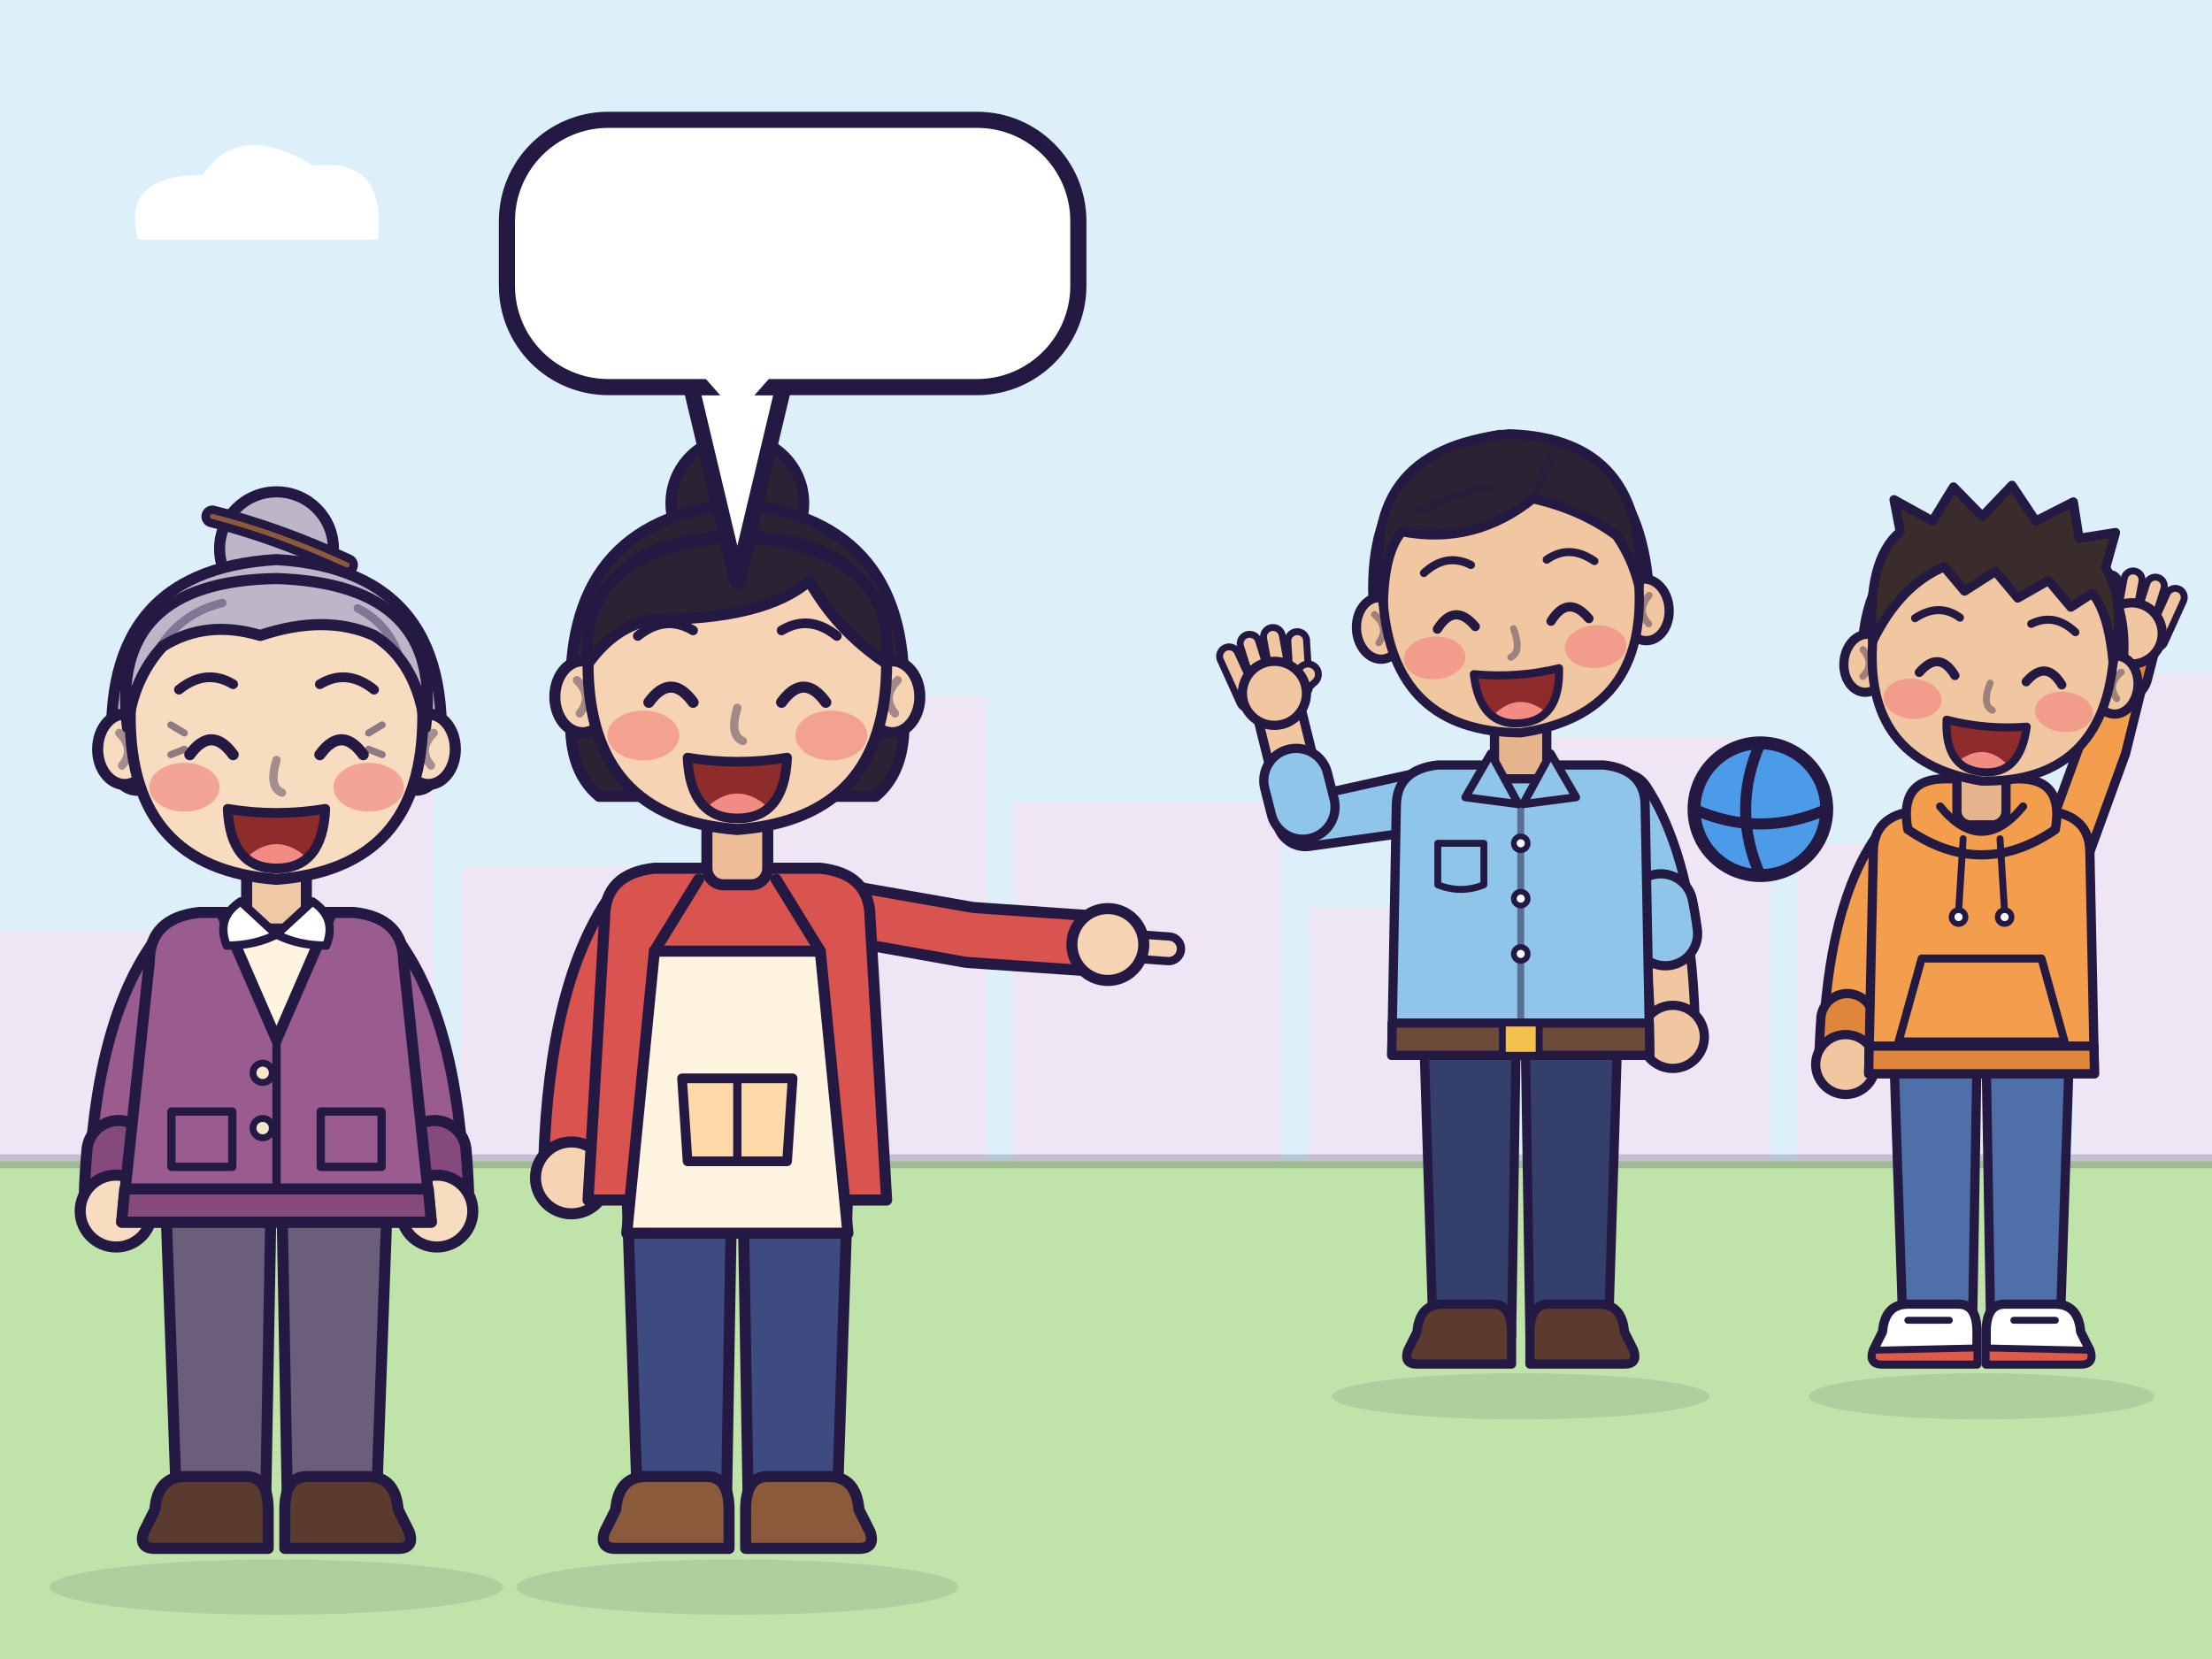
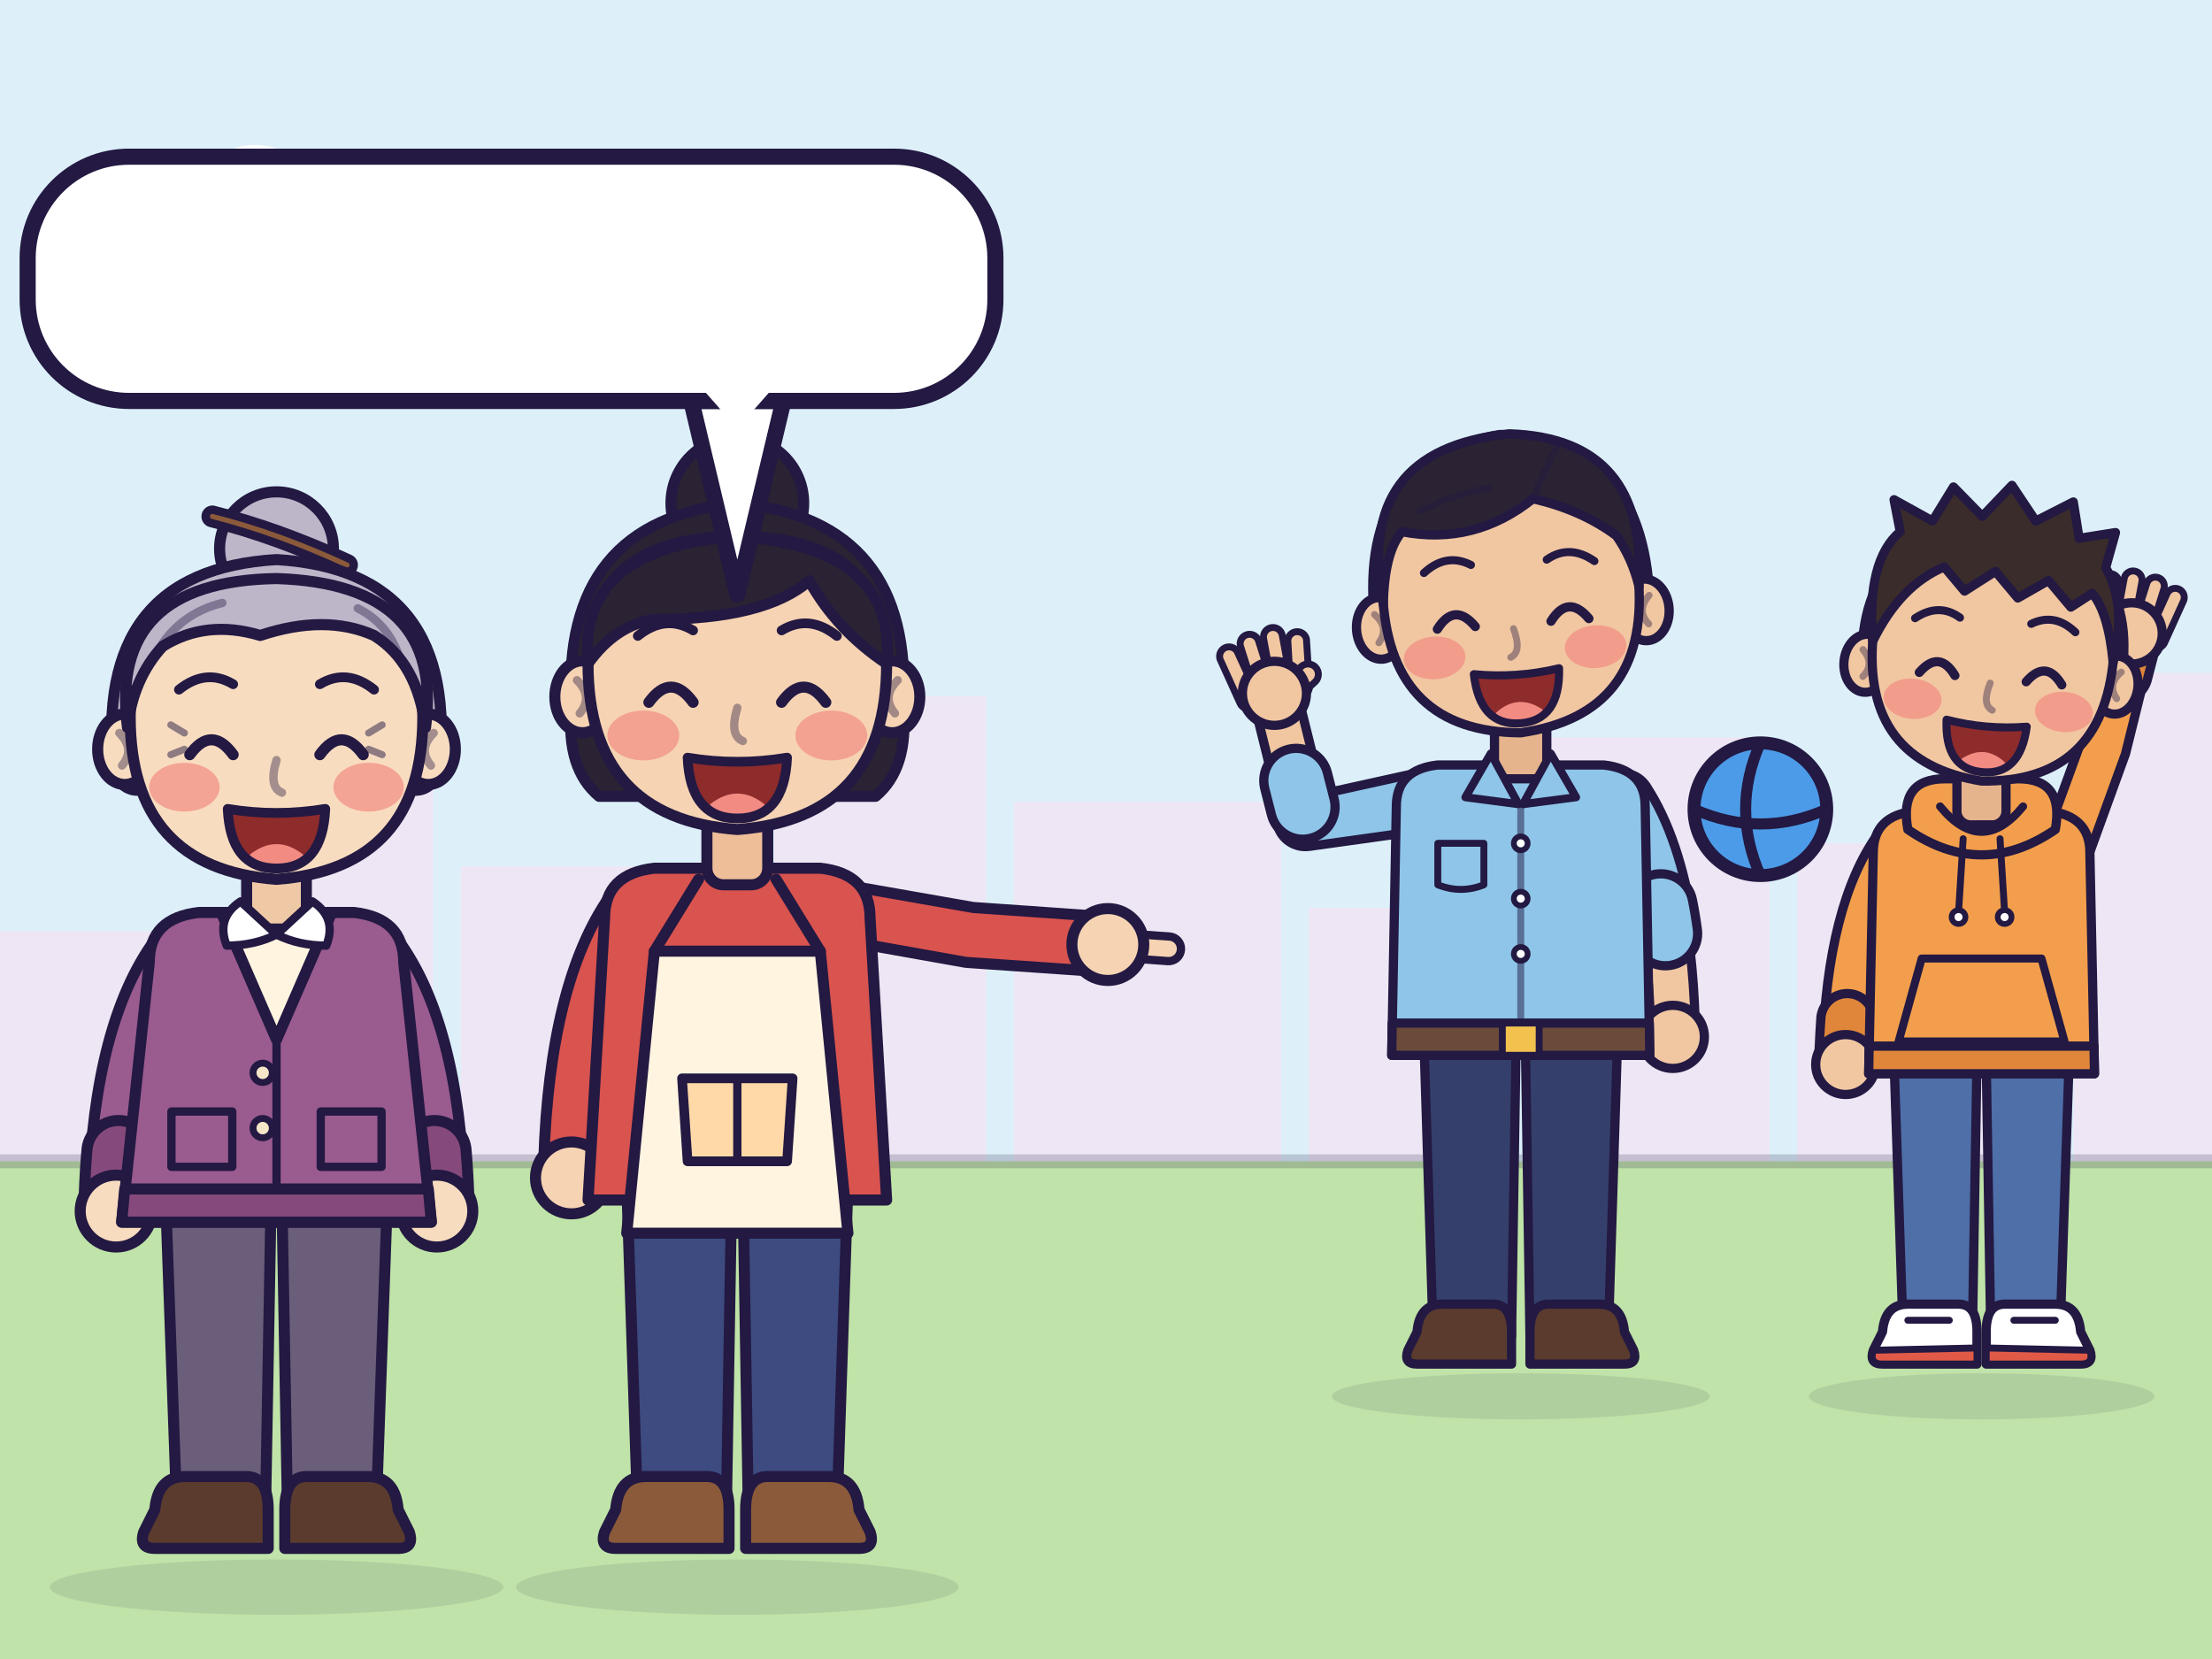
- <svg xmlns="http://www.w3.org/2000/svg" viewBox="0 0 480 360" role="img" aria-label="Mom points at Dad and Big Brother playing ball: &quot;他们！&quot;">
+ <svg xmlns="http://www.w3.org/2000/svg" viewBox="0 0 480 360" role="img" aria-label="Mom points at Dad and Big Brother playing ball: &quot;他们在玩儿。&quot;">
  <g stroke="#231942" stroke-width="3.5" stroke-linejoin="round" stroke-linecap="round">
    <rect x="0" y="0" width="480" height="360" fill="#DDF0FA" stroke="none" />
    <rect x="0" y="202" width="48" height="50" fill="#EEE6F4" stroke="none" />
    <rect x="54" y="165" width="40" height="87" fill="#EEE6F4" stroke="none" />
    <rect x="100" y="188" width="62" height="64" fill="#EEE6F4" stroke="none" />
    <rect x="168" y="151" width="46" height="101" fill="#EEE6F4" stroke="none" />
    <rect x="220" y="174" width="58" height="78" fill="#EEE6F4" stroke="none" />
    <rect x="284" y="197" width="44" height="55" fill="#EEE6F4" stroke="none" />
    <rect x="334" y="160" width="50" height="92" fill="#EEE6F4" stroke="none" />
    <rect x="390" y="183" width="54" height="69" fill="#EEE6F4" stroke="none" />
    <rect x="450" y="146" width="30" height="106" fill="#EEE6F4" stroke="none" />
    <rect x="0" y="252" width="480" height="108" fill="#BFE3A8" stroke="none" />
    <path d="M0 252L480 252" fill="none" stroke-width="3" opacity="0.2" />
    <path d="M30 52Q26 38 44 38Q52 26 68 36Q84 34 82 52Z" fill="#FFFFFF" stroke="none" />
    <g transform="translate(382 190) scale(0.8 0.8)">
      <g class="prop p-ball bob">
        <circle cx="0" cy="-18" r="18" fill="#4C9BE8" />
        <path d="M-18-18Q0-10 18-18" fill="none" stroke-width="3" />
        <path d="M0-36Q-8-18 0 0" fill="none" stroke-width="3" />
      </g>
    </g>
    <g transform="translate(60 336) scale(0.6 0.6)">
      <g class="char c-1 ch-nainai">
        <g transform="translate(-150 -432)">
          <ellipse class="shadow" cx="150" cy="446" rx="82" ry="10" fill="#231942" stroke="none" opacity="0.1" />
          <g class="figure" stroke="#231942" stroke-width="4" stroke-linejoin="round" stroke-linecap="round">
            <g class="legs">
              <path d="M110 308L148 308L146 420L114 420Z" fill="#6B5E7A" />
              <path d="M190 308L152 308L154 420L186 420Z" fill="#6B5E7A" />
              <path d="M147 418Q147 406 139 406L117 406Q107 406 106 418L102 426Q100 432 106 432L147 432Z" fill="#5A3B2E" />
              <path d="M153 418Q153 406 161 406L183 406Q193 406 194 418L198 426Q200 432 194 432L153 432Z" fill="#5A3B2E" />
            </g>
            <g transform="translate(150 308)">
              <g class="upper">
                <g transform="translate(-150 -308)">
                  <g transform="translate(186 218)">
                    <g class="arm-left">
                      <g transform="translate(-186 -218)">
                        <path d="M177.9 223.9Q196.1 248.9 198 304.3A10 10 0 0 0 218 303.7Q215.9 242.1 194.1 212.1A10 10 0 0 0 177.9 223.9Z" fill="#9A5B8F" />
                        <path d="M195.6 289.2Q196.2 296.5 196.5 304.4A11.5 11.5 0 0 0 219.5 303.6Q219.2 295.1 218.5 287.3A11.5 11.5 0 0 0 195.6 289.2Z" fill="#86497B" />
                        <circle class="hand" cx="208" cy="310" r="13" fill="#F8DCC0" />
                      </g>
                    </g>
                  </g>
                  <g transform="translate(114 218)">
                    <g class="arm-right">
                      <g transform="translate(-114 -218)">
                        <path d="M105.9 212.1Q84.1 242.1 82 303.7A10 10 0 0 0 102 304.3Q103.9 248.9 122.1 223.9A10 10 0 0 0 105.9 212.1Z" fill="#9A5B8F" />
                        <path d="M81.5 287.3Q80.8 295.1 80.5 303.6A11.5 11.5 0 0 0 103.5 304.4Q103.8 296.5 104.4 289.2A11.5 11.5 0 0 0 81.5 287.3Z" fill="#86497B" />
                        <circle class="hand" cx="92" cy="310" r="13" fill="#F8DCC0" />
                      </g>
                    </g>
                  </g>
                  <g class="body">
                    <path d="M104 220Q104 204 122 202L178 202Q196 204 196 220L206 314L94 314Z" fill="#9A5B8F" />
                    <path d="M95.1 302L204.9 302L206 314L94 314Z" fill="#86497B" />
                    <path d="M130 202L170 202L150 248Z" fill="#FFF4E0" />
                    <g class="neck">
                      <rect x="139.2" y="182" width="21.6" height="26" rx="6" fill="#EFC9A6" />
                    </g>
                    <path d="M137 198Q128 204 132 214Q142 214 150 210Z" fill="#FFFFFF" stroke-width="3" />
                    <path d="M163 198Q172 204 168 214Q158 214 150 210Z" fill="#FFFFFF" stroke-width="3" />
                    <path d="M150 248L150 302" fill="none" stroke-width="3" />
                    <g class="buttons">
                      <circle cx="145" cy="260" r="3.5" fill="#F5E6C8" stroke-width="2.5" />
                      <circle cx="145" cy="280" r="3.5" fill="#F5E6C8" stroke-width="2.5" />
                    </g>
                    <path d="M112 274L134 274L134 294L112 294Z" fill="#9A5B8F" stroke-width="3" />
                    <path d="M166 274L188 274L188 294L166 294Z" fill="#9A5B8F" stroke-width="3" />
                  </g>
                  <g transform="translate(150 190)">
                    <g class="head">
                      <g transform="translate(-150 -190)">
                        <g transform="translate(150 137.1) scale(0.98)" stroke-width="4.1">
                          <g class="hair-back">
                            <circle cx="0" cy="-68" r="21" fill="#BDB6C9" />
                            <path d="M-24.6-77.6Q-0.8-71.6 25-59.7A2.5 2.5 0 0 0 27-64.3Q0.8-76.4-23.4-82.4A2.5 2.5 0 0 0-24.6-77.6Z" fill="#8A5A3B" stroke-width="3.1" />
                            <path d="M-60 14Q-68-60 0-64Q68-60 60 14Q56 24 46 20L-46 20Q-56 24-60 14Z" fill="#BDB6C9" />
                          </g>
                          <g class="ears">
                            <ellipse cx="-56" cy="6" rx="10" ry="13" fill="#F8DCC0" />
                            <ellipse cx="56" cy="6" rx="10" ry="13" fill="#F8DCC0" />
                            <path d="M-58 0Q-52 6-57 12" fill="none" stroke-width="3.1" opacity="0.4" />
                            <path d="M58 0Q52 6 57 12" fill="none" stroke-width="3.1" opacity="0.4" />
                          </g>
                          <path class="face" d="M-54-6Q-54-52 0-52Q54-52 54-6Q54 50 0 54Q-54 50-54-6Z" fill="#F8DCC0" />
                          <g class="hair">
                            <path d="M-55-2Q-62-56 0-57Q62-55 55-2Q52-26 36-36Q18-44-6-36Q-26-42-42-32Q-53-20-55-2Z" fill="#BDB6C9" />
                            <path d="M30-46Q42-40 46-26" fill="none" stroke-width="3.1" opacity="0.4" />
                            <path d="M-20-48Q-36-44-44-30" fill="none" stroke-width="3.1" opacity="0.4" />
                          </g>
                          <g class="cheeks">
                            <ellipse cx="-34" cy="20" rx="13" ry="9" fill="#F28B82" stroke="none" opacity="0.7" />
                            <ellipse cx="34" cy="20" rx="13" ry="9" fill="#F28B82" stroke="none" opacity="0.7" />
                          </g>
                          <g class="brows">
                            <path d="M-36-16Q-26-24-16-18M16-18Q26-24 36-16" fill="none" stroke-width="3.6" />
                          </g>
                          <g transform="translate(0 4)">
                            <g class="eyes">
                              <g transform="translate(0 -4)">
                                <path d="M-32 8Q-24-3-16 8M16 8Q24-3 32 8" fill="none" stroke-width="4.1" />
                              </g>
                            </g>
                          </g>
                          <g class="nose">
                            <path d="M0 10Q-3 20 2 22" fill="none" stroke-width="3.1" opacity="0.4" />
                          </g>
                          <g class="mouth">
                            <path d="M-18 28Q0 31 18 28Q17 50 0 50Q-17 50-18 28Z" fill="#8E2B2B" stroke="none" />
                            <path d="M-10 45Q0 37 10 45Q6 50 0 50Q-6 50-10 45Z" fill="#F28B82" stroke="none" />
                            <path d="M-18 28Q0 31 18 28Q17 50 0 50Q-17 50-18 28Z" fill="none" stroke-width="3.6" />
                          </g>
                          <g class="wrinkles">
                            <path d="M-39-3L-34 0M-39 8L-34 6M39-3L34 0M39 8L34 6" fill="none" stroke-width="2.6" opacity="0.5" />
                          </g>
                        </g>
                      </g>
                    </g>
                  </g>
                </g>
              </g>
            </g>
          </g>
        </g>
      </g>
    </g>
    <g transform="translate(160 336) scale(0.6 0.6)">
      <g class="char c-2 ch-mama">
        <g transform="translate(-150 -432)">
          <ellipse class="shadow" cx="150" cy="446" rx="80" ry="10" fill="#231942" stroke="none" opacity="0.1" />
          <g class="figure" stroke="#231942" stroke-width="4" stroke-linejoin="round" stroke-linecap="round">
            <g class="legs">
              <path d="M110 300L148 300L146 420L114 420Z" fill="#3D4B80" />
              <path d="M190 300L152 300L154 420L186 420Z" fill="#3D4B80" />
              <path d="M147 418Q147 406 139 406L117 406Q107 406 106 418L102 426Q100 432 106 432L147 432Z" fill="#8A5A3B" />
              <path d="M153 418Q153 406 161 406L183 406Q193 406 194 418L198 426Q200 432 194 432L153 432Z" fill="#8A5A3B" />
            </g>
            <g transform="translate(150 300)">
              <g class="upper">
                <g transform="translate(-150 -300)">
                  <g transform="translate(188 202)">
                    <g class="arm-left act">
                      <g transform="translate(-188 -202)">
                        <path d="M186.3 211.8L232.4 220A10 10 0 0 0 233.4 220.1L278.3 223.2A10 10 0 0 0 279.7 203.3L235.3 200.2L189.7 192.2A10 10 0 0 0 186.3 211.8Z" fill="#D9534F" />
                        <path d="M283.7 218L305.7 219.6A4.4 4.4 0 0 0 306.3 210.7L284.3 209.2A4.4 4.4 0 0 0 283.7 218Z" fill="#F6D3B3" stroke-width="3" />
                        <circle class="hand" cx="284" cy="213.6" r="13" fill="#F6D3B3" />
                      </g>
                    </g>
                  </g>
                  <g transform="translate(112 202)">
                    <g class="arm-right">
                      <g transform="translate(-112 -202)">
                        <path d="M103.8 196.3Q82.1 227.5 80 291.7A10 10 0 0 0 100 292.3Q101.9 234.1 120.2 207.7A10 10 0 0 0 103.8 196.3Z" fill="#D9534F" />
                        <circle class="hand" cx="90" cy="298" r="13" fill="#F6D3B3" />
                      </g>
                    </g>
                  </g>
                  <g class="body">
                    <path d="M102 204Q102 188 120 186L180 186Q198 188 198 204L204 306L96 306Z" fill="#D9534F" />
                    <path class="apron" d="M120 216L180 216L190 318L110 318Z" fill="#FFF4E0" />
                    <path d="M120 216L136 190M180 216L164 190" fill="none" stroke-width="4" />
                    <path d="M130 262L170 262L168 292L132 292Z" fill="#FFD9A8" stroke-width="3.5" />
                    <path d="M150 262L150 292" fill="none" stroke-width="3" />
                    <g class="neck">
                      <rect x="139" y="164" width="22" height="28" rx="6" fill="#EDBE98" />
                    </g>
                  </g>
                  <g transform="translate(150 172)">
                    <g class="head">
                      <g transform="translate(-150 -172)">
                        <g transform="translate(150 118) scale(1)" stroke-width="4">
                          <g class="hair-back">
                            <circle cx="0" cy="-64" r="24" fill="#2B2233" />
                            <path d="M-60 10Q-64-58 0-64Q64-58 60 10Q62 32 50 42L-50 42Q-62 32-60 10Z" fill="#2B2233" />
                          </g>
                          <g class="ears">
                            <ellipse cx="-56" cy="6" rx="10" ry="13" fill="#F6D3B3" />
                            <ellipse cx="56" cy="6" rx="10" ry="13" fill="#F6D3B3" />
                            <path d="M-58 0Q-52 6-57 12" fill="none" stroke-width="3" opacity="0.4" />
                            <path d="M58 0Q52 6 57 12" fill="none" stroke-width="3" opacity="0.4" />
                          </g>
                          <path class="face" d="M-54-6Q-54-52 0-52Q54-52 54-6Q54 50 0 54Q-54 50-54-6Z" fill="#F6D3B3" />
                          <g class="hair">
                            <path d="M-54-6Q-58-48 0-52Q58-48 54-6Q36-18 26-36Q10-22-30-22Q-44-20-54-6Z" fill="#2B2233" />
                          </g>
                          <g class="cheeks">
                            <ellipse cx="-34" cy="20" rx="13" ry="9" fill="#F28B82" stroke="none" opacity="0.7" />
                            <ellipse cx="34" cy="20" rx="13" ry="9" fill="#F28B82" stroke="none" opacity="0.7" />
                          </g>
                          <g class="brows">
                            <path d="M-36-16Q-26-24-16-18M16-18Q26-24 36-16" fill="none" stroke-width="3.5" />
                          </g>
                          <g transform="translate(0 4)">
                            <g class="eyes">
                              <g transform="translate(0 -4)">
                                <path d="M-32 8Q-24-3-16 8M16 8Q24-3 32 8" fill="none" stroke-width="4" />
                              </g>
                            </g>
                          </g>
                          <g class="nose">
                            <path d="M0 10Q-3 20 2 22" fill="none" stroke-width="3" opacity="0.4" />
                          </g>
                          <g class="mouth">
                            <path d="M-18 28Q0 31 18 28Q17 50 0 50Q-17 50-18 28Z" fill="#8E2B2B" stroke="none" />
                            <path d="M-10 45Q0 37 10 45Q6 50 0 50Q-6 50-10 45Z" fill="#F28B82" stroke="none" />
                            <path d="M-18 28Q0 31 18 28Q17 50 0 50Q-17 50-18 28Z" fill="none" stroke-width="3.5" />
                          </g>
                        </g>
                      </g>
                    </g>
                  </g>
                </g>
              </g>
            </g>
          </g>
        </g>
      </g>
    </g>
    <g transform="translate(330 296) scale(-0.5 0.5)">
      <g class="char c-3 ch-baba">
        <g transform="translate(-150 -432)">
          <ellipse class="shadow" cx="150" cy="446" rx="82" ry="10" fill="#231942" stroke="none" opacity="0.1" />
          <g class="figure" stroke="#231942" stroke-width="4" stroke-linejoin="round" stroke-linecap="round">
            <g class="legs">
              <path d="M108 292L148 292L146 420L112 420Z" fill="#34406B" />
              <path d="M192 292L152 292L154 420L188 420Z" fill="#34406B" />
              <path d="M146 418Q146 406 138 406L116 406Q106 406 105 418L101 426Q99 432 105 432L146 432Z" fill="#5A3B2E" />
              <path d="M154 418Q154 406 162 406L184 406Q194 406 195 418L199 426Q201 432 195 432L154 432Z" fill="#5A3B2E" />
            </g>
            <g transform="translate(150 292)">
              <g class="upper">
                <g transform="translate(-150 -292)">
                  <g transform="translate(194 188)">
                    <g class="arm-left">
                      <g transform="translate(-194 -188)">
                        <path d="M192.7 197.6L242.1 204.5A9.7 9.7 0 0 0 252.8 197.3L264.4 150.7A9.7 9.7 0 0 0 245.7 146L236.2 184.2L195.3 178.4A9.7 9.7 0 0 0 192.7 197.6Z" fill="#F1C7A2" />
                        <path d="M192.3 200.4L241.7 207.3A12.5 12.5 0 0 0 255.6 198L259.1 183.7A12.5 12.5 0 0 0 234.9 177.7L236.4 184.6L195.7 175.6A12.5 12.5 0 0 0 192.3 200.4Z" fill="#8EC5E8" />
                        <path d="M258.2 193.6L261.1 182.2A14 14 0 0 0 233.9 175.4L231 186.8A14 14 0 0 0 258.2 193.6Z" fill="#8EC5E8" />
                        <path d="M249.9 138.3L251.1 117.9A4.1 4.1 0 0 0 243 117.4L241.7 137.8A4.1 4.1 0 0 0 249.9 138.3Z" fill="#F1C7A2" stroke-width="3" />
                        <path d="M257.2 140.7L261.6 117.2A4.1 4.1 0 0 0 253.5 115.7L249.2 139.2A4.1 4.1 0 0 0 257.2 140.7Z" fill="#F1C7A2" stroke-width="3" />
                        <path d="M264.5 143L271.7 120.2A4.1 4.1 0 0 0 263.9 117.8L256.7 140.6A4.1 4.1 0 0 0 264.5 143Z" fill="#F1C7A2" stroke-width="3" />
                        <path d="M271.8 145.3L280.5 126.1A4.1 4.1 0 0 0 273.1 122.7L264.3 141.9A4.1 4.1 0 0 0 271.8 145.3Z" fill="#F1C7A2" stroke-width="3" />
                        <path d="M258.9 141.5L245.2 129.2A4.5 4.5 0 0 0 239.2 135.9L252.9 148.2A4.5 4.5 0 0 0 258.9 141.5Z" fill="#F1C7A2" stroke-width="3" />
                        <circle class="hand" cx="256.9" cy="140.9" r="13.9" fill="#F1C7A2" />
                      </g>
                    </g>
                  </g>
                  <g transform="translate(106 188)">
                    <g class="arm-right">
                      <g transform="translate(-106 -188)">
                        <path d="M97.9 182.7Q76.4 215.7 74.3 283.7A9.7 9.7 0 0 0 93.7 284.3Q95.6 221.7 114.1 193.3A9.7 9.7 0 0 0 97.9 182.7Z" fill="#F1C7A2" />
                        <path d="M95.5 181.2Q80.8 203.7 75.1 241.7A12.5 12.5 0 0 0 99.8 245.5Q104.8 212.8 116.5 194.8A12.5 12.5 0 0 0 95.5 181.2Z" fill="#8EC5E8" />
                        <path d="M75.5 230.5Q74.2 236.9 73.3 243.8A14 14 0 0 0 101 247.7Q101.9 241.6 103 236A14 14 0 0 0 75.5 230.5Z" fill="#8EC5E8" />
                        <circle class="hand" cx="84" cy="290" r="13.7" fill="#F1C7A2" />
                      </g>
                    </g>
                  </g>
                  <g class="body">
                    <path d="M96 190Q96 174 114 172L186 172Q204 174 204 190L206 298L94 298Z" fill="#8EC5E8" />
                    <path d="M94.2 284L205.8 284L206 298L94 298Z" fill="#6B4A3A" />
                    <path d="M142 284L158 284L158 298L142 298Z" fill="#F2C14E" stroke-width="3" />
                    <g class="neck">
                      <rect x="138.7" y="150" width="22.7" height="28" rx="6" fill="#E6B48C" />
                    </g>
                    <g class="collar">
                      <path d="M137 167L126 186L149 189Z" fill="#8EC5E8" stroke-width="3.5" />
                      <path d="M163 167L174 186L151 189Z" fill="#8EC5E8" stroke-width="3.5" />
                    </g>
                    <path d="M150 189L150 284" fill="none" stroke-width="3" opacity="0.5" />
                    <g class="buttons">
                      <circle cx="150" cy="206" r="3" fill="#FFFFFF" stroke-width="2.5" />
                      <circle cx="150" cy="230" r="3" fill="#FFFFFF" stroke-width="2.5" />
                      <circle cx="150" cy="254" r="3" fill="#FFFFFF" stroke-width="2.5" />
                    </g>
                    <path d="M166 206L186 206L186 224Q176 228 166 224Z" fill="#8EC5E8" stroke-width="3" />
                  </g>
                  <g transform="translate(150 158) rotate(4)">
                    <g class="head">
                      <g transform="translate(-150 -158)">
                        <g transform="translate(150 102.4) scale(1.03)" stroke-width="3.9">
                          <g class="hair-back">
                            <path d="M-58 6Q-62-66 0-72Q62-66 58 6Z" fill="#2B2233" />
                          </g>
                          <g class="ears">
                            <ellipse cx="-56" cy="6" rx="10" ry="13" fill="#F1C7A2" />
                            <ellipse cx="56" cy="6" rx="10" ry="13" fill="#F1C7A2" />
                            <path d="M-58 0Q-52 6-57 12" fill="none" stroke-width="2.9" opacity="0.4" />
                            <path d="M58 0Q52 6 57 12" fill="none" stroke-width="2.9" opacity="0.4" />
                          </g>
                          <path class="face" d="M-54-6Q-54-52 0-52Q54-52 54-6Q54 50 0 54Q-54 50-54-6Z" fill="#F1C7A2" />
                          <g class="hair">
                            <path d="M-54-4Q-62-66-4-72Q62-70 54-4Q52-26 44-34Q14-26-12-44Q-32-38-46-26Q-52-16-54-4Z" fill="#2B2233" />
                            <path d="M-12-44Q-18-56-24-66M6-50Q22-48 36-42" fill="none" stroke-width="2.9" opacity="0.5" />
                          </g>
                          <g class="cheeks">
                            <ellipse cx="-34" cy="20" rx="13" ry="9" fill="#F28B82" stroke="none" opacity="0.7" />
                            <ellipse cx="34" cy="20" rx="13" ry="9" fill="#F28B82" stroke="none" opacity="0.7" />
                          </g>
                          <g class="brows">
                            <path d="M-36-16Q-26-24-16-18M16-18Q26-24 36-16" fill="none" stroke-width="3.4" />
                          </g>
                          <g transform="translate(0 4)">
                            <g class="eyes">
                              <g transform="translate(0 -4)">
                                <path d="M-32 8Q-24-3-16 8M16 8Q24-3 32 8" fill="none" stroke-width="3.9" />
                              </g>
                            </g>
                          </g>
                          <g class="nose">
                            <path d="M0 10Q-3 20 2 22" fill="none" stroke-width="2.9" opacity="0.4" />
                          </g>
                          <g class="mouth">
                            <path d="M-18 28Q0 31 18 28Q17 50 0 50Q-17 50-18 28Z" fill="#8E2B2B" stroke="none" />
                            <path d="M-10 45Q0 37 10 45Q6 50 0 50Q-6 50-10 45Z" fill="#F28B82" stroke="none" />
                            <path d="M-18 28Q0 31 18 28Q17 50 0 50Q-17 50-18 28Z" fill="none" stroke-width="3.4" />
                          </g>
                        </g>
                      </g>
                    </g>
                  </g>
                </g>
              </g>
            </g>
          </g>
        </g>
      </g>
    </g>
    <g transform="translate(430 296) scale(0.5 0.5)">
      <g class="char c-4 ch-gege">
        <g transform="translate(-150 -432)">
          <ellipse class="shadow" cx="150" cy="446" rx="75" ry="10" fill="#231942" stroke="none" opacity="0.1" />
          <g class="figure" stroke="#231942" stroke-width="4" stroke-linejoin="round" stroke-linecap="round">
            <g class="legs">
              <path d="M112 300L148 300L146 420L116 420Z" fill="#4E6FA8" />
              <path d="M188 300L152 300L154 420L184 420Z" fill="#4E6FA8" />
              <path d="M148 418Q148 406 140 406L118 406Q108 406 107 418L103 426Q101 432 107 432L148 432Z" fill="#FFFFFF" />
              <path d="M103 426Q101 432 107 432L148 432L148 425Z" fill="#E05A47" stroke-width="3" />
              <path d="M118 413L136 413" fill="none" stroke-width="3" />
              <path d="M152 418Q152 406 160 406L182 406Q192 406 193 418L197 426Q199 432 193 432L152 432Z" fill="#FFFFFF" />
              <path d="M197 426Q199 432 193 432L152 432L152 425Z" fill="#E05A47" stroke-width="3" />
              <path d="M182 413L164 413" fill="none" stroke-width="3" />
            </g>
            <g transform="translate(150 300)">
              <g class="upper">
                <g transform="translate(-150 -300)">
                  <g transform="translate(187 208)">
                    <g class="arm-left">
                      <g transform="translate(-187 -208)">
                        <path d="M196.4 211.4L212 168.4A10 10 0 0 0 212.4 167.4L223 124.7A10 10 0 0 0 203.6 119.9L193.1 162.1L177.6 204.6A10 10 0 0 0 196.4 211.4Z" fill="#F29E4C" />
                        <path d="M221.8 135.5L224.5 125.1A11.5 11.5 0 0 0 202.1 119.5L199.5 130A11.5 11.5 0 0 0 221.8 135.5Z" fill="#E0863A" />
                        <path d="M208.4 112.5L209.6 93.1A3.9 3.9 0 0 0 201.8 92.6L200.6 112.1A3.9 3.9 0 0 0 208.4 112.5Z" fill="#F1C7A2" stroke-width="3" />
                        <path d="M215.4 114.8L219.6 92.4A3.9 3.9 0 0 0 211.9 91L207.8 113.3A3.9 3.9 0 0 0 215.4 114.8Z" fill="#F1C7A2" stroke-width="3" />
                        <path d="M222.4 117L229.2 95.3A3.9 3.9 0 0 0 221.8 92.9L214.9 114.6A3.9 3.9 0 0 0 222.4 117Z" fill="#F1C7A2" stroke-width="3" />
                        <path d="M229.3 119.2L237.6 100.9A3.9 3.9 0 0 0 230.5 97.6L222.2 116A3.9 3.9 0 0 0 229.3 119.2Z" fill="#F1C7A2" stroke-width="3" />
                        <path d="M217.1 115.5L204 103.8A4.3 4.3 0 0 0 198.3 110.2L211.3 121.9A4.3 4.3 0 0 0 217.1 115.5Z" fill="#F1C7A2" stroke-width="3" />
                        <circle class="hand" cx="215.1" cy="114.9" r="13.3" fill="#F1C7A2" />
                      </g>
                    </g>
                  </g>
                  <g transform="translate(113 208)">
                    <g class="arm-right">
                      <g transform="translate(-113 -208)">
                        <path d="M104.8 202.2Q83.1 232.8 81 295.7A10 10 0 0 0 101 296.3Q102.9 239.5 121.2 213.8A10 10 0 0 0 104.8 202.2Z" fill="#F29E4C" />
                        <path d="M80.3 281.2Q79.8 288.2 79.5 295.6A11.5 11.5 0 0 0 102.5 296.4Q102.7 289.4 103.2 282.9A11.5 11.5 0 0 0 80.3 281.2Z" fill="#E0863A" />
                        <circle class="hand" cx="91" cy="302" r="13" fill="#F1C7A2" />
                      </g>
                    </g>
                  </g>
                  <g class="body">
                    <path d="M103 210Q103 194 121 192L179 192Q197 194 197 210L199 306L101 306Z" fill="#F29E4C" />
                    <path d="M101.2 294L198.8 294L199 306L101 306Z" fill="#E0863A" />
                    <path class="hood" d="M118 200Q114 178 134 178L166 178Q186 178 182 200Q150 222 118 200Z" fill="#F29E4C" />
                    <g class="neck">
                      <rect x="139.3" y="171" width="21.3" height="27" rx="6" fill="#E6B48C" />
                    </g>
                    <path d="M132 190Q150 212 168 190" fill="none" stroke-width="3.5" />
                    <path d="M142 204L140 236M158 204L160 236" fill="none" stroke-width="3" />
                    <circle cx="140" cy="238" r="3" fill="#FFFFFF" stroke-width="2.5" />
                    <circle cx="160" cy="238" r="3" fill="#FFFFFF" stroke-width="2.5" />
                    <path class="pocket" d="M124 256L176 256L186 292L114 292Z" fill="#F29E4C" stroke-width="3.5" />
                  </g>
                  <g transform="translate(150 179) rotate(5)">
                    <g class="head">
                      <g transform="translate(-150 -179)">
                        <g transform="translate(150 126.6) scale(0.97)" stroke-width="4.1">
                          <g class="hair-back">
                            <path d="M-58 6Q-64-56 0-62Q64-56 58 6Z" fill="#3A2C2A" />
                          </g>
                          <g class="ears">
                            <ellipse cx="-56" cy="6" rx="10" ry="13" fill="#F1C7A2" />
                            <ellipse cx="56" cy="6" rx="10" ry="13" fill="#F1C7A2" />
                            <path d="M-58 0Q-52 6-57 12" fill="none" stroke-width="3.1" opacity="0.4" />
                            <path d="M58 0Q52 6 57 12" fill="none" stroke-width="3.1" opacity="0.4" />
                          </g>
                          <path class="face" d="M-54-6Q-54-52 0-52Q54-52 54-6Q54 50 0 54Q-54 50-54-6Z" fill="#F1C7A2" />
                          <g class="hair">
                            <path d="M-54-4Q-60-40-46-54L-50-68L-32-60L-24-76L-10-64L2-79L14-64L30-74L34-58L50-62L47-46Q58-30 54-4Q50-26 42-34L33-27L22-38L9-29L-2-40L-15-30L-25-40Q-44-30-54-4Z" fill="#3A2C2A" />
                          </g>
                          <g class="cheeks">
                            <ellipse cx="-34" cy="20" rx="13" ry="9" fill="#F28B82" stroke="none" opacity="0.7" />
                            <ellipse cx="34" cy="20" rx="13" ry="9" fill="#F28B82" stroke="none" opacity="0.7" />
                          </g>
                          <g class="brows">
                            <path d="M-36-16Q-26-24-16-18M16-18Q26-24 36-16" fill="none" stroke-width="3.6" />
                          </g>
                          <g transform="translate(0 4)">
                            <g class="eyes">
                              <g transform="translate(0 -4)">
                                <path d="M-32 8Q-24-3-16 8M16 8Q24-3 32 8" fill="none" stroke-width="4.1" />
                              </g>
                            </g>
                          </g>
                          <g class="nose">
                            <path d="M0 10Q-3 20 2 22" fill="none" stroke-width="3.1" opacity="0.4" />
                          </g>
                          <g class="mouth">
                            <path d="M-18 28Q0 31 18 28Q17 50 0 50Q-17 50-18 28Z" fill="#8E2B2B" stroke="none" />
                            <path d="M-10 45Q0 37 10 45Q6 50 0 50Q-6 50-10 45Z" fill="#F28B82" stroke="none" />
                            <path d="M-18 28Q0 31 18 28Q17 50 0 50Q-17 50-18 28Z" fill="none" stroke-width="3.6" />
                          </g>
                        </g>
                      </g>
                    </g>
                  </g>
                </g>
              </g>
            </g>
          </g>
        </g>
      </g>
    </g>
-     <g transform="translate(160 126)">
-       <g class="bubble b-1 has-text">
-         <g transform="translate(-160 -126)">
-           <path d="M150 84L160 126L170 84Z" fill="#FFFFFF" />
-           <rect x="110" y="26" width="124" height="58" rx="22" fill="#FFFFFF" />
-           <path d="M151.2 80L160 90L168.8 80Z" fill="#FFFFFF" stroke="none" />
+     <g transform="translate(160 129)">
+       <g class="bubble b-1 has-text line-0">
+         <g transform="translate(-160 -129)">
+           <path d="M150 87L160 129L170 87Z" fill="#FFFFFF" />
+           <rect x="6" y="34" width="210" height="53" rx="22" fill="#FFFFFF" />
+           <path d="M151.2 83L160 93L168.8 83Z" fill="#FFFFFF" stroke="none" />
        </g>
      </g>
    </g>
  </g>
</svg>
